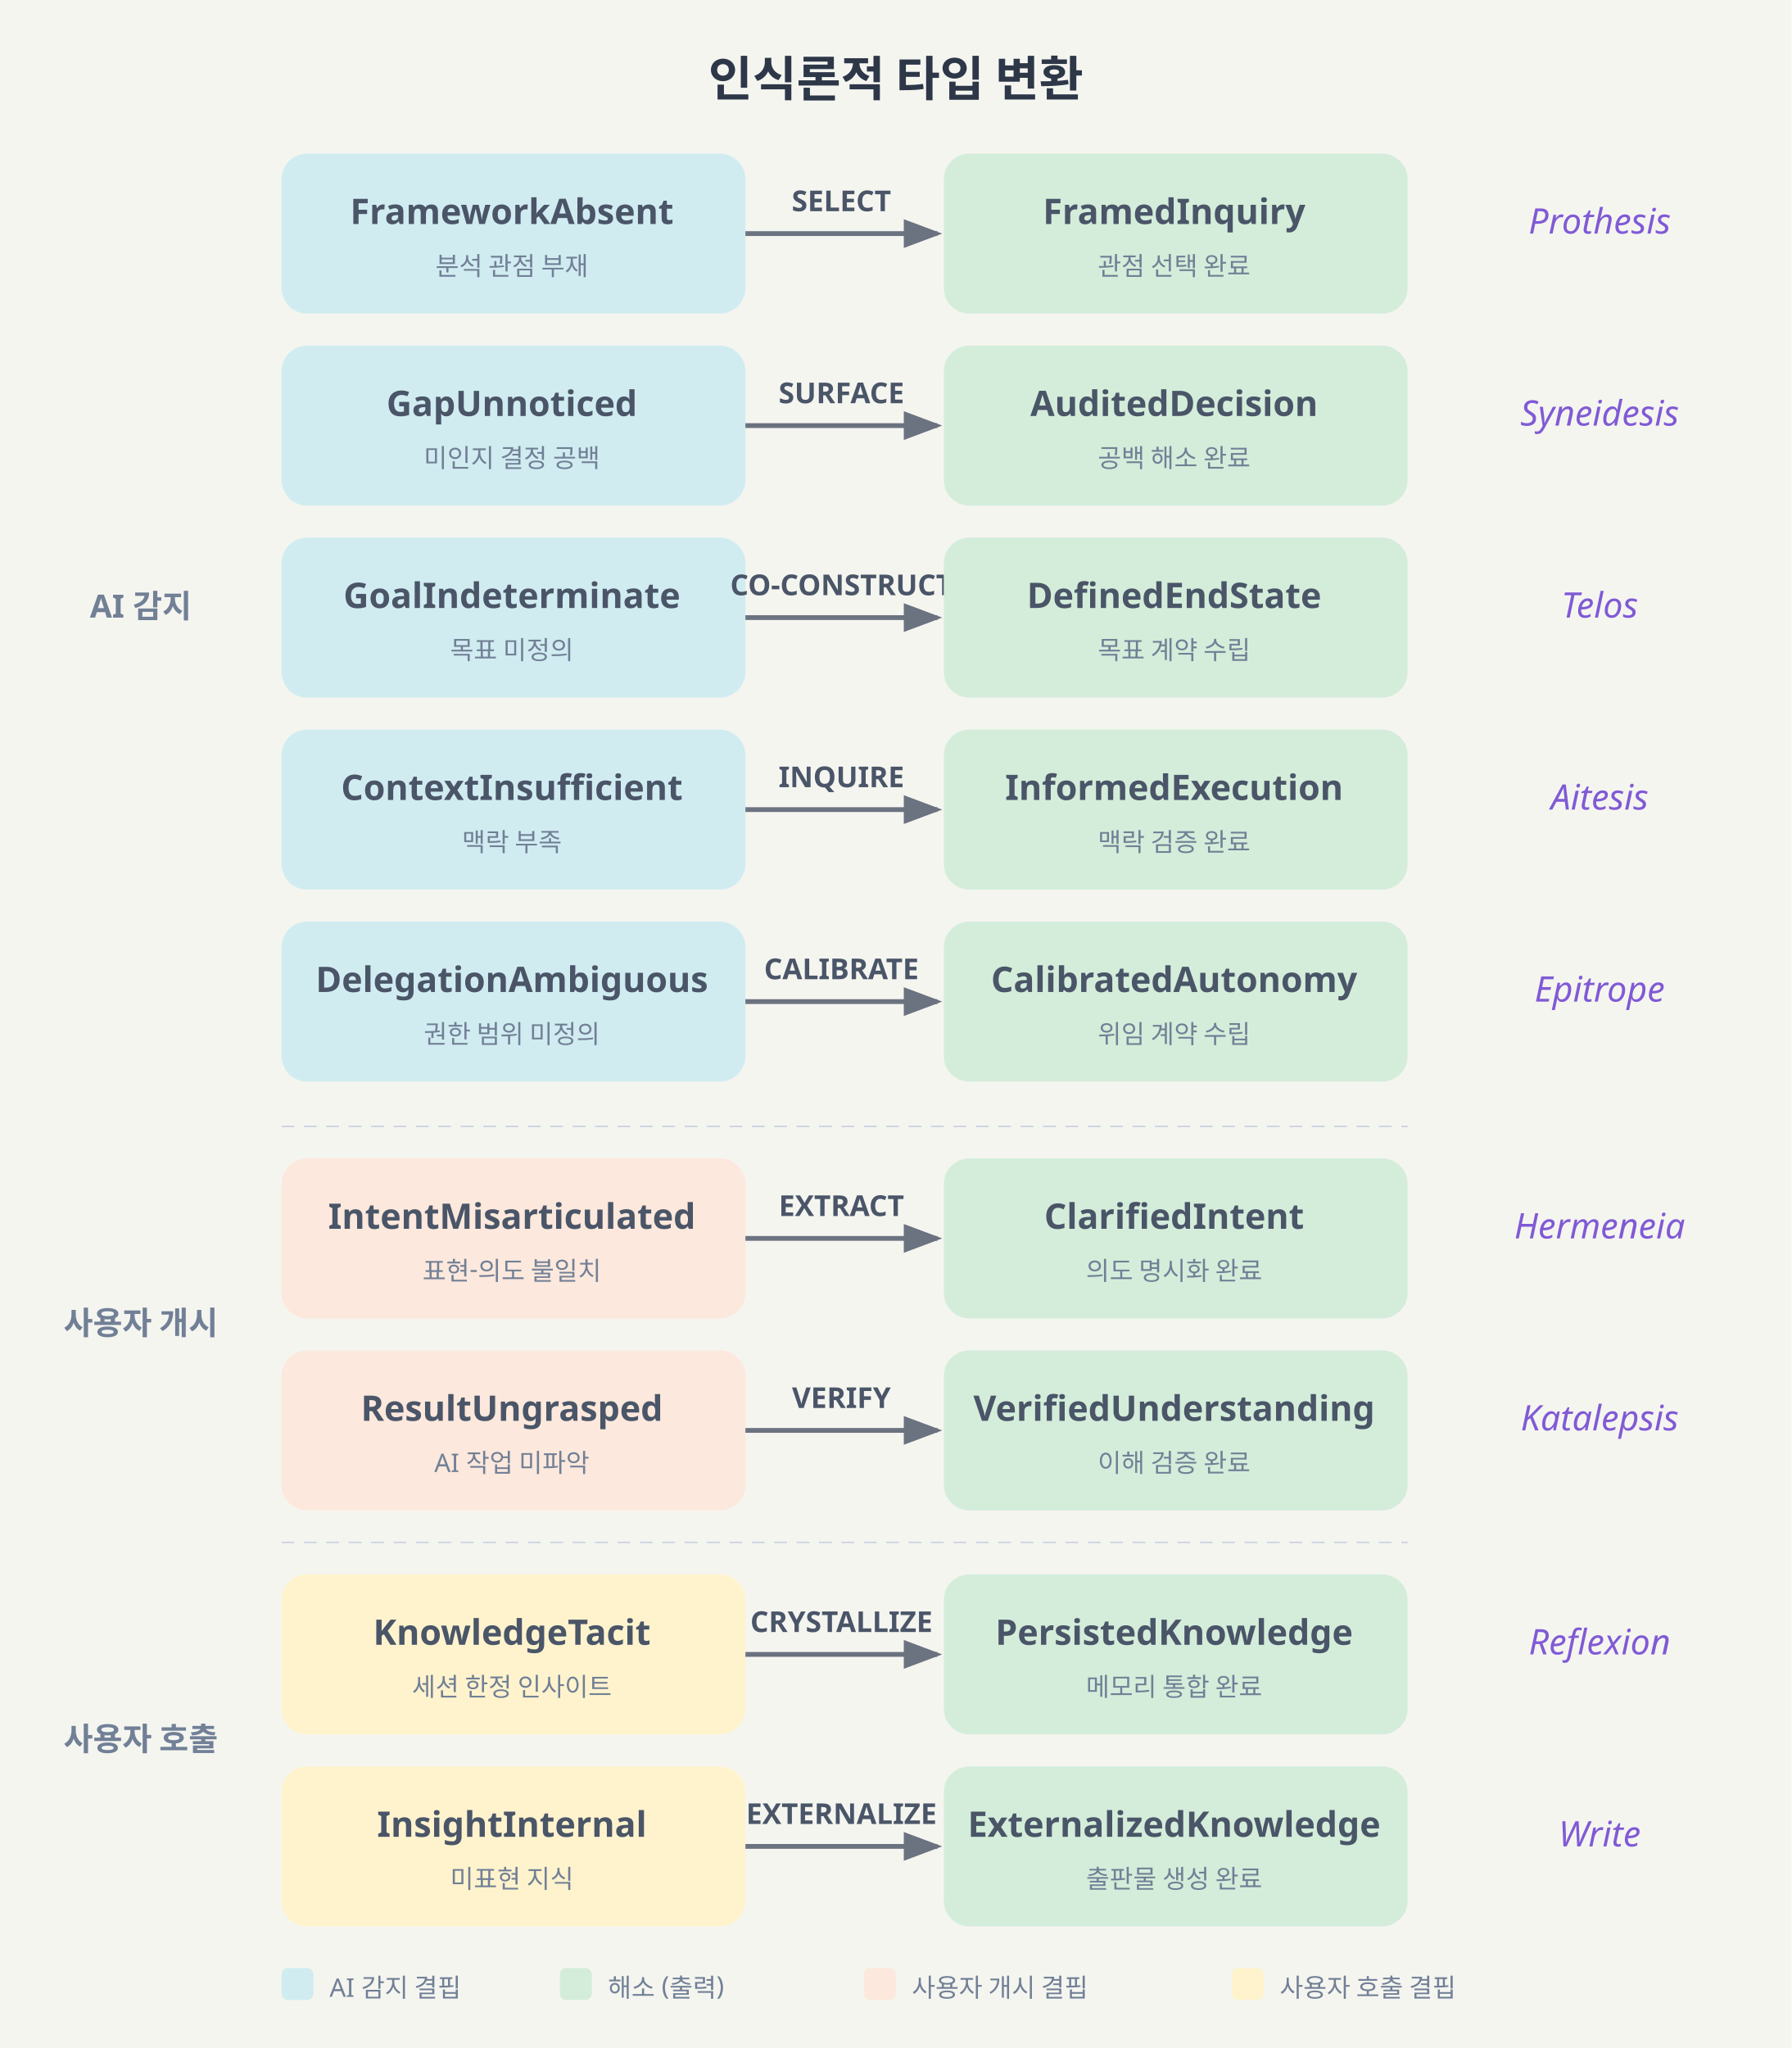
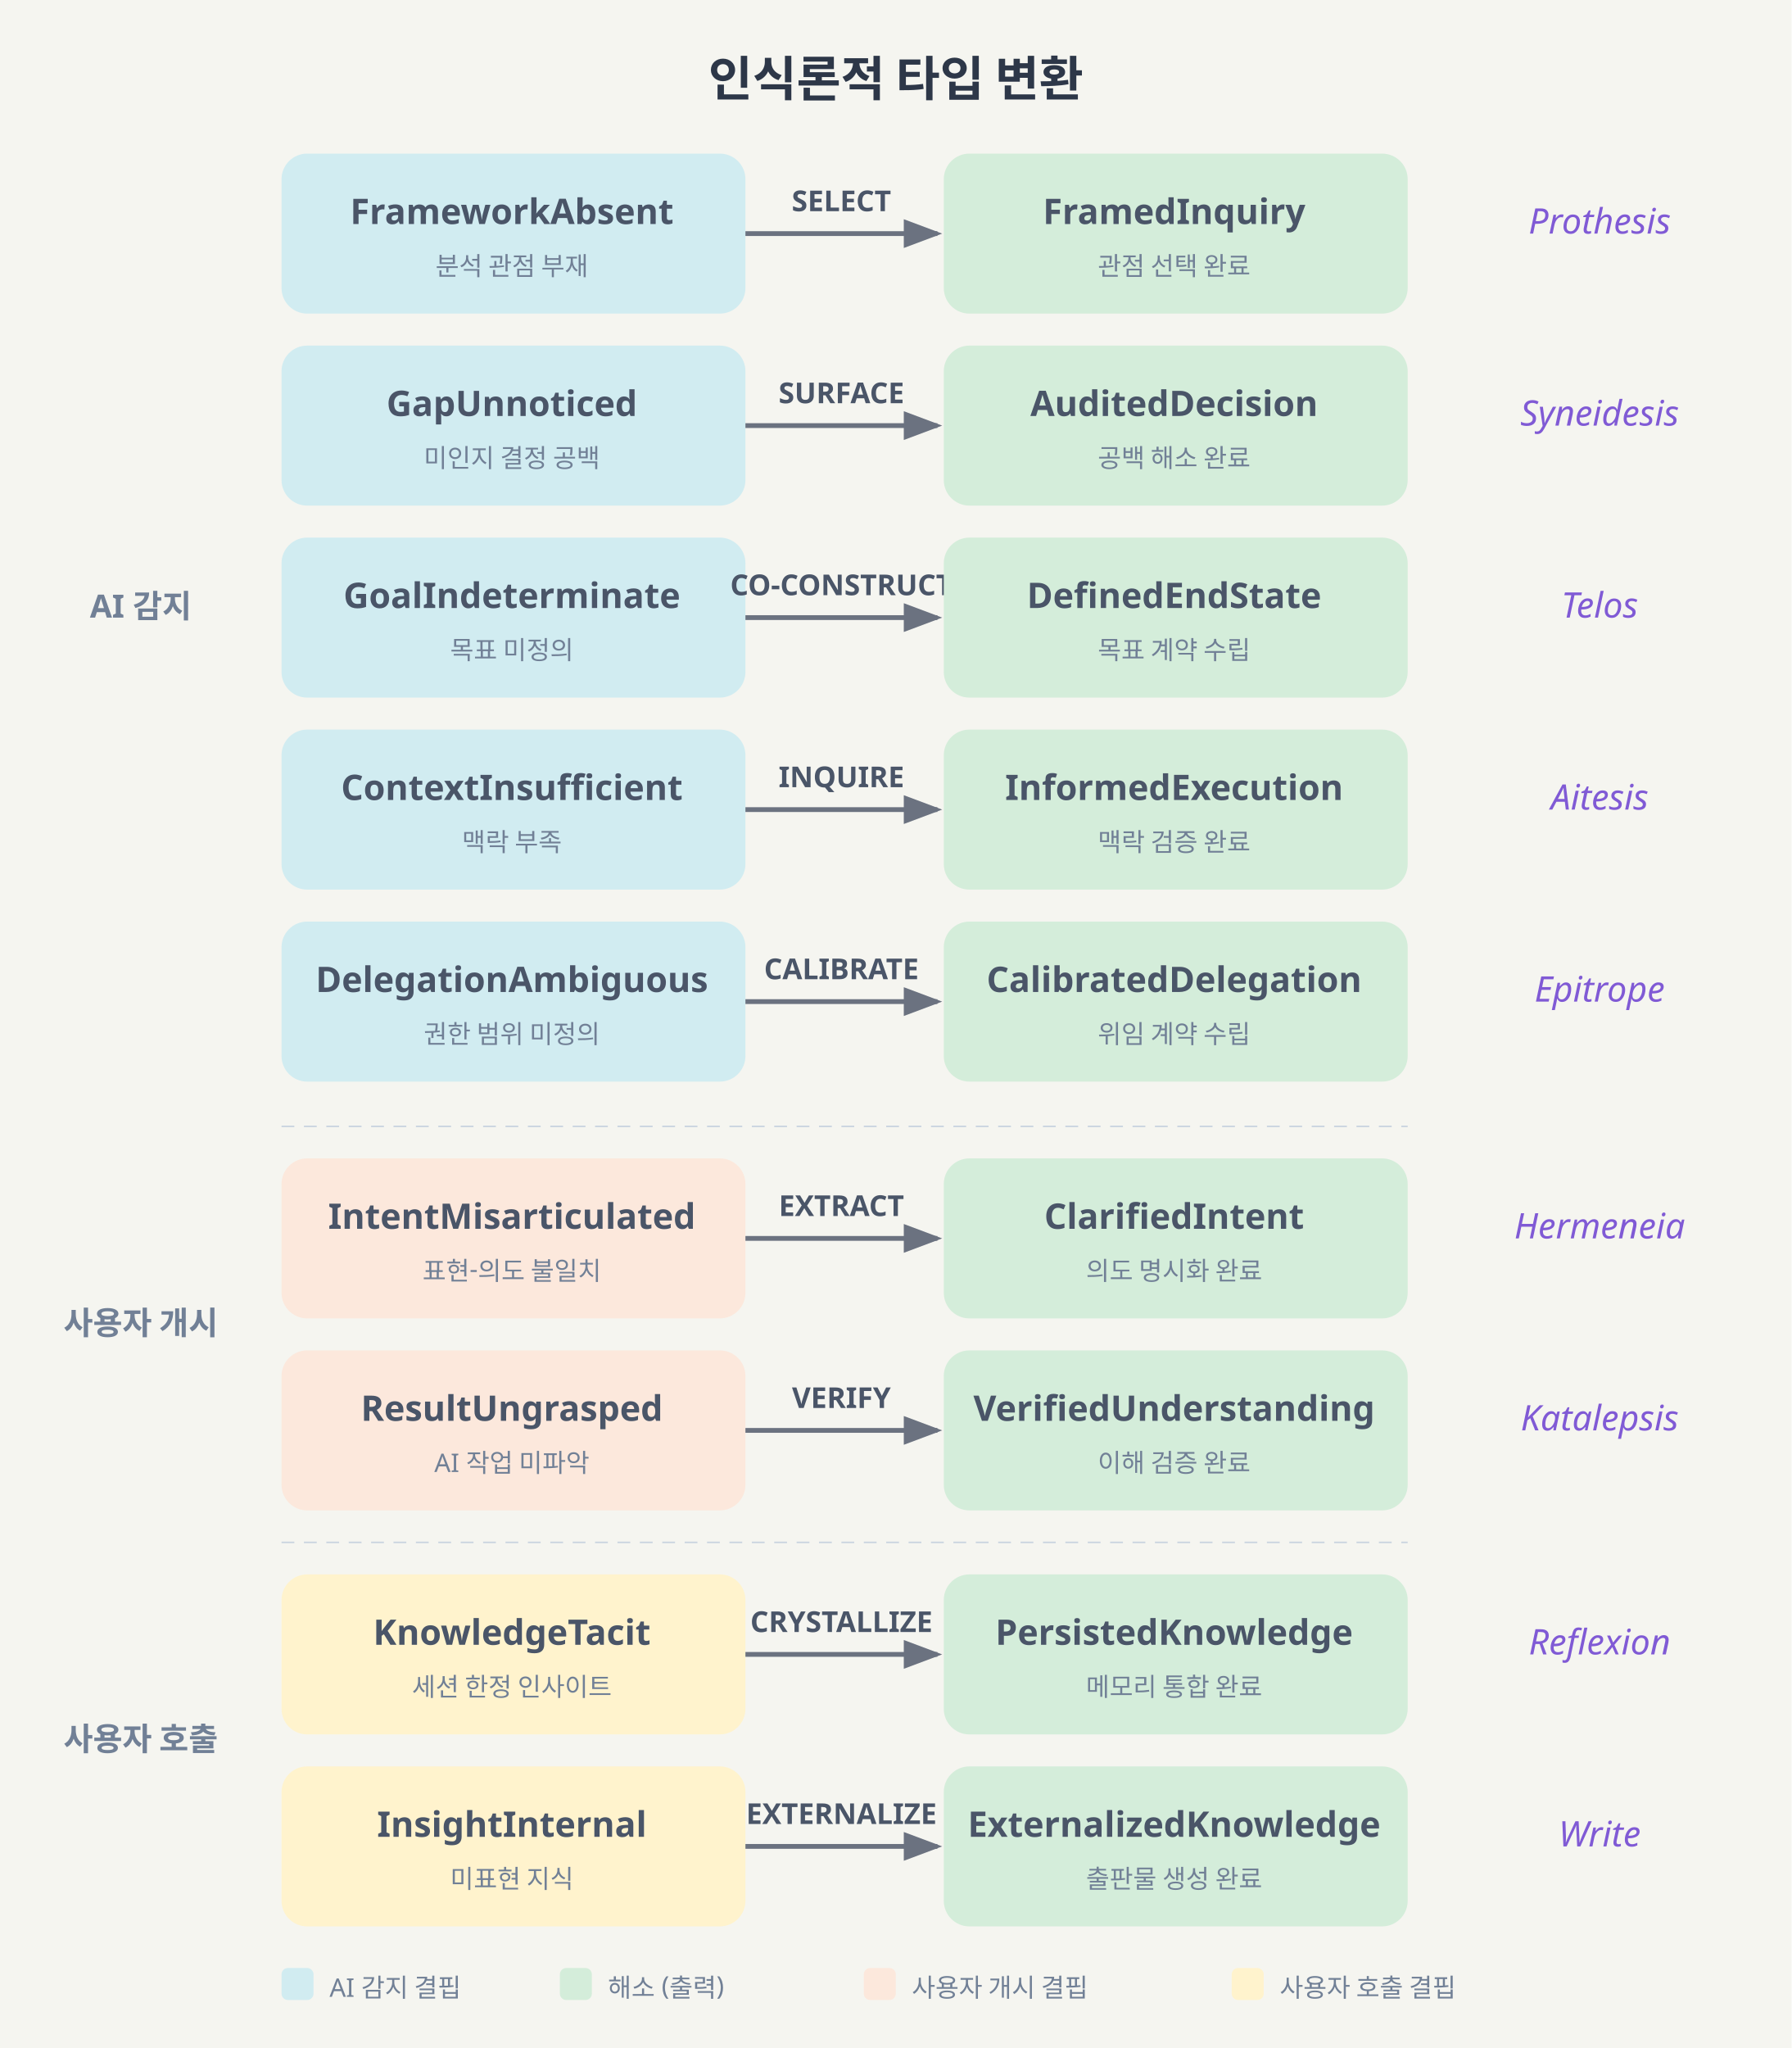
<svg xmlns="http://www.w3.org/2000/svg" viewBox="0 0 560 640">
  <defs>
    <marker id="arrow" markerWidth="8" markerHeight="6" refX="7" refY="3" orient="auto">
      <path d="M 0 0 L 8 3 L 0 6 z" fill="#6b7280" />
    </marker>
  </defs>
  <rect width="560" height="640" fill="#f5f5f0" />
  <text x="280" y="30" text-anchor="middle" font-family="system-ui, -apple-system, sans-serif" font-size="15" font-weight="700" fill="#2d3748">인식론적 타입 변환</text>
  <text x="44" y="193" text-anchor="middle" font-family="system-ui, sans-serif" font-size="10" font-weight="600" fill="#718096">AI 감지</text>
  <text x="44" y="417" text-anchor="middle" font-family="system-ui, sans-serif" font-size="10" font-weight="600" fill="#718096">사용자 개시</text>
  <text x="44" y="547" text-anchor="middle" font-family="system-ui, sans-serif" font-size="10" font-weight="600" fill="#718096">사용자 호출</text>
  <rect x="88" y="48" width="145" height="50" rx="8" fill="#d1ecf1" />
  <text x="160" y="70" text-anchor="middle" font-family="system-ui, sans-serif" font-size="11" font-weight="600" fill="#4a5568">FrameworkAbsent</text>
  <text x="160" y="86" text-anchor="middle" font-family="system-ui, sans-serif" font-size="8" fill="#718096">분석 관점 부재</text>
  <line x1="233" y1="73" x2="293" y2="73" stroke="#6b7280" stroke-width="1.5" marker-end="url(#arrow)" />
  <text x="263" y="66" text-anchor="middle" font-family="system-ui, sans-serif" font-size="9" font-weight="600" fill="#4a5568">SELECT</text>
  <rect x="295" y="48" width="145" height="50" rx="8" fill="#d4edda" />
  <text x="367" y="70" text-anchor="middle" font-family="system-ui, sans-serif" font-size="11" font-weight="600" fill="#4a5568">FramedInquiry</text>
  <text x="367" y="86" text-anchor="middle" font-family="system-ui, sans-serif" font-size="8" fill="#718096">관점 선택 완료</text>
  <text x="500" y="73" text-anchor="middle" font-family="system-ui, sans-serif" font-size="11" font-style="italic" fill="#805ad5">Prothesis</text>
  <rect x="88" y="108" width="145" height="50" rx="8" fill="#d1ecf1" />
  <text x="160" y="130" text-anchor="middle" font-family="system-ui, sans-serif" font-size="11" font-weight="600" fill="#4a5568">GapUnnoticed</text>
  <text x="160" y="146" text-anchor="middle" font-family="system-ui, sans-serif" font-size="8" fill="#718096">미인지 결정 공백</text>
  <line x1="233" y1="133" x2="293" y2="133" stroke="#6b7280" stroke-width="1.5" marker-end="url(#arrow)" />
  <text x="263" y="126" text-anchor="middle" font-family="system-ui, sans-serif" font-size="9" font-weight="600" fill="#4a5568">SURFACE</text>
  <rect x="295" y="108" width="145" height="50" rx="8" fill="#d4edda" />
  <text x="367" y="130" text-anchor="middle" font-family="system-ui, sans-serif" font-size="11" font-weight="600" fill="#4a5568">AuditedDecision</text>
  <text x="367" y="146" text-anchor="middle" font-family="system-ui, sans-serif" font-size="8" fill="#718096">공백 해소 완료</text>
  <text x="500" y="133" text-anchor="middle" font-family="system-ui, sans-serif" font-size="11" font-style="italic" fill="#805ad5">Syneidesis</text>
  <rect x="88" y="168" width="145" height="50" rx="8" fill="#d1ecf1" />
  <text x="160" y="190" text-anchor="middle" font-family="system-ui, sans-serif" font-size="11" font-weight="600" fill="#4a5568">GoalIndeterminate</text>
  <text x="160" y="206" text-anchor="middle" font-family="system-ui, sans-serif" font-size="8" fill="#718096">목표 미정의</text>
  <line x1="233" y1="193" x2="293" y2="193" stroke="#6b7280" stroke-width="1.5" marker-end="url(#arrow)" />
  <text x="263" y="186" text-anchor="middle" font-family="system-ui, sans-serif" font-size="9" font-weight="600" fill="#4a5568">CO-CONSTRUCT</text>
  <rect x="295" y="168" width="145" height="50" rx="8" fill="#d4edda" />
  <text x="367" y="190" text-anchor="middle" font-family="system-ui, sans-serif" font-size="11" font-weight="600" fill="#4a5568">DefinedEndState</text>
  <text x="367" y="206" text-anchor="middle" font-family="system-ui, sans-serif" font-size="8" fill="#718096">목표 계약 수립</text>
  <text x="500" y="193" text-anchor="middle" font-family="system-ui, sans-serif" font-size="11" font-style="italic" fill="#805ad5">Telos</text>
  <rect x="88" y="228" width="145" height="50" rx="8" fill="#d1ecf1" />
  <text x="160" y="250" text-anchor="middle" font-family="system-ui, sans-serif" font-size="11" font-weight="600" fill="#4a5568">ContextInsufficient</text>
  <text x="160" y="266" text-anchor="middle" font-family="system-ui, sans-serif" font-size="8" fill="#718096">맥락 부족</text>
  <line x1="233" y1="253" x2="293" y2="253" stroke="#6b7280" stroke-width="1.5" marker-end="url(#arrow)" />
  <text x="263" y="246" text-anchor="middle" font-family="system-ui, sans-serif" font-size="9" font-weight="600" fill="#4a5568">INQUIRE</text>
  <rect x="295" y="228" width="145" height="50" rx="8" fill="#d4edda" />
  <text x="367" y="250" text-anchor="middle" font-family="system-ui, sans-serif" font-size="11" font-weight="600" fill="#4a5568">InformedExecution</text>
  <text x="367" y="266" text-anchor="middle" font-family="system-ui, sans-serif" font-size="8" fill="#718096">맥락 검증 완료</text>
  <text x="500" y="253" text-anchor="middle" font-family="system-ui, sans-serif" font-size="11" font-style="italic" fill="#805ad5">Aitesis</text>
  <rect x="88" y="288" width="145" height="50" rx="8" fill="#d1ecf1" />
  <text x="160" y="310" text-anchor="middle" font-family="system-ui, sans-serif" font-size="11" font-weight="600" fill="#4a5568">DelegationAmbiguous</text>
  <text x="160" y="326" text-anchor="middle" font-family="system-ui, sans-serif" font-size="8" fill="#718096">권한 범위 미정의</text>
  <line x1="233" y1="313" x2="293" y2="313" stroke="#6b7280" stroke-width="1.5" marker-end="url(#arrow)" />
  <text x="263" y="306" text-anchor="middle" font-family="system-ui, sans-serif" font-size="9" font-weight="600" fill="#4a5568">CALIBRATE</text>
  <rect x="295" y="288" width="145" height="50" rx="8" fill="#d4edda" />
-   <text x="367" y="310" text-anchor="middle" font-family="system-ui, sans-serif" font-size="11" font-weight="600" fill="#4a5568">CalibratedAutonomy</text>
+   <text x="367" y="310" text-anchor="middle" font-family="system-ui, sans-serif" font-size="11" font-weight="600" fill="#4a5568">CalibratedDelegation</text>
  <text x="367" y="326" text-anchor="middle" font-family="system-ui, sans-serif" font-size="8" fill="#718096">위임 계약 수립</text>
  <text x="500" y="313" text-anchor="middle" font-family="system-ui, sans-serif" font-size="11" font-style="italic" fill="#805ad5">Epitrope</text>
  <line x1="88" y1="352" x2="440" y2="352" stroke="#cbd5e0" stroke-width="0.5" stroke-dasharray="4,3" />
  <rect x="88" y="362" width="145" height="50" rx="8" fill="#fce8dc" />
  <text x="160" y="384" text-anchor="middle" font-family="system-ui, sans-serif" font-size="11" font-weight="600" fill="#4a5568">IntentMisarticulated</text>
  <text x="160" y="400" text-anchor="middle" font-family="system-ui, sans-serif" font-size="8" fill="#718096">표현-의도 불일치</text>
  <line x1="233" y1="387" x2="293" y2="387" stroke="#6b7280" stroke-width="1.5" marker-end="url(#arrow)" />
  <text x="263" y="380" text-anchor="middle" font-family="system-ui, sans-serif" font-size="9" font-weight="600" fill="#4a5568">EXTRACT</text>
  <rect x="295" y="362" width="145" height="50" rx="8" fill="#d4edda" />
  <text x="367" y="384" text-anchor="middle" font-family="system-ui, sans-serif" font-size="11" font-weight="600" fill="#4a5568">ClarifiedIntent</text>
  <text x="367" y="400" text-anchor="middle" font-family="system-ui, sans-serif" font-size="8" fill="#718096">의도 명시화 완료</text>
  <text x="500" y="387" text-anchor="middle" font-family="system-ui, sans-serif" font-size="11" font-style="italic" fill="#805ad5">Hermeneia</text>
  <rect x="88" y="422" width="145" height="50" rx="8" fill="#fce8dc" />
  <text x="160" y="444" text-anchor="middle" font-family="system-ui, sans-serif" font-size="11" font-weight="600" fill="#4a5568">ResultUngrasped</text>
  <text x="160" y="460" text-anchor="middle" font-family="system-ui, sans-serif" font-size="8" fill="#718096">AI 작업 미파악</text>
  <line x1="233" y1="447" x2="293" y2="447" stroke="#6b7280" stroke-width="1.5" marker-end="url(#arrow)" />
  <text x="263" y="440" text-anchor="middle" font-family="system-ui, sans-serif" font-size="9" font-weight="600" fill="#4a5568">VERIFY</text>
  <rect x="295" y="422" width="145" height="50" rx="8" fill="#d4edda" />
  <text x="367" y="444" text-anchor="middle" font-family="system-ui, sans-serif" font-size="11" font-weight="600" fill="#4a5568">VerifiedUnderstanding</text>
  <text x="367" y="460" text-anchor="middle" font-family="system-ui, sans-serif" font-size="8" fill="#718096">이해 검증 완료</text>
  <text x="500" y="447" text-anchor="middle" font-family="system-ui, sans-serif" font-size="11" font-style="italic" fill="#805ad5">Katalepsis</text>
  <line x1="88" y1="482" x2="440" y2="482" stroke="#cbd5e0" stroke-width="0.5" stroke-dasharray="4,3" />
  <rect x="88" y="492" width="145" height="50" rx="8" fill="#fff3cd" />
  <text x="160" y="514" text-anchor="middle" font-family="system-ui, sans-serif" font-size="11" font-weight="600" fill="#4a5568">KnowledgeTacit</text>
  <text x="160" y="530" text-anchor="middle" font-family="system-ui, sans-serif" font-size="8" fill="#718096">세션 한정 인사이트</text>
  <line x1="233" y1="517" x2="293" y2="517" stroke="#6b7280" stroke-width="1.5" marker-end="url(#arrow)" />
  <text x="263" y="510" text-anchor="middle" font-family="system-ui, sans-serif" font-size="9" font-weight="600" fill="#4a5568">CRYSTALLIZE</text>
  <rect x="295" y="492" width="145" height="50" rx="8" fill="#d4edda" />
  <text x="367" y="514" text-anchor="middle" font-family="system-ui, sans-serif" font-size="11" font-weight="600" fill="#4a5568">PersistedKnowledge</text>
  <text x="367" y="530" text-anchor="middle" font-family="system-ui, sans-serif" font-size="8" fill="#718096">메모리 통합 완료</text>
  <text x="500" y="517" text-anchor="middle" font-family="system-ui, sans-serif" font-size="11" font-style="italic" fill="#805ad5">Reflexion</text>
  <rect x="88" y="552" width="145" height="50" rx="8" fill="#fff3cd" />
  <text x="160" y="574" text-anchor="middle" font-family="system-ui, sans-serif" font-size="11" font-weight="600" fill="#4a5568">InsightInternal</text>
  <text x="160" y="590" text-anchor="middle" font-family="system-ui, sans-serif" font-size="8" fill="#718096">미표현 지식</text>
  <line x1="233" y1="577" x2="293" y2="577" stroke="#6b7280" stroke-width="1.5" marker-end="url(#arrow)" />
  <text x="263" y="570" text-anchor="middle" font-family="system-ui, sans-serif" font-size="9" font-weight="600" fill="#4a5568">EXTERNALIZE</text>
  <rect x="295" y="552" width="145" height="50" rx="8" fill="#d4edda" />
  <text x="367" y="574" text-anchor="middle" font-family="system-ui, sans-serif" font-size="11" font-weight="600" fill="#4a5568">ExternalizedKnowledge</text>
  <text x="367" y="590" text-anchor="middle" font-family="system-ui, sans-serif" font-size="8" fill="#718096">출판물 생성 완료</text>
  <text x="500" y="577" text-anchor="middle" font-family="system-ui, sans-serif" font-size="11" font-style="italic" fill="#805ad5">Write</text>
  <rect x="88" y="615" width="10" height="10" rx="2" fill="#d1ecf1" />
  <text x="103" y="624" font-family="system-ui, sans-serif" font-size="8" fill="#718096">AI 감지 결핍</text>
  <rect x="175" y="615" width="10" height="10" rx="2" fill="#d4edda" />
  <text x="190" y="624" font-family="system-ui, sans-serif" font-size="8" fill="#718096">해소 (출력)</text>
  <rect x="270" y="615" width="10" height="10" rx="2" fill="#fce8dc" />
  <text x="285" y="624" font-family="system-ui, sans-serif" font-size="8" fill="#718096">사용자 개시 결핍</text>
  <rect x="385" y="615" width="10" height="10" rx="2" fill="#fff3cd" />
  <text x="400" y="624" font-family="system-ui, sans-serif" font-size="8" fill="#718096">사용자 호출 결핍</text>
</svg>
